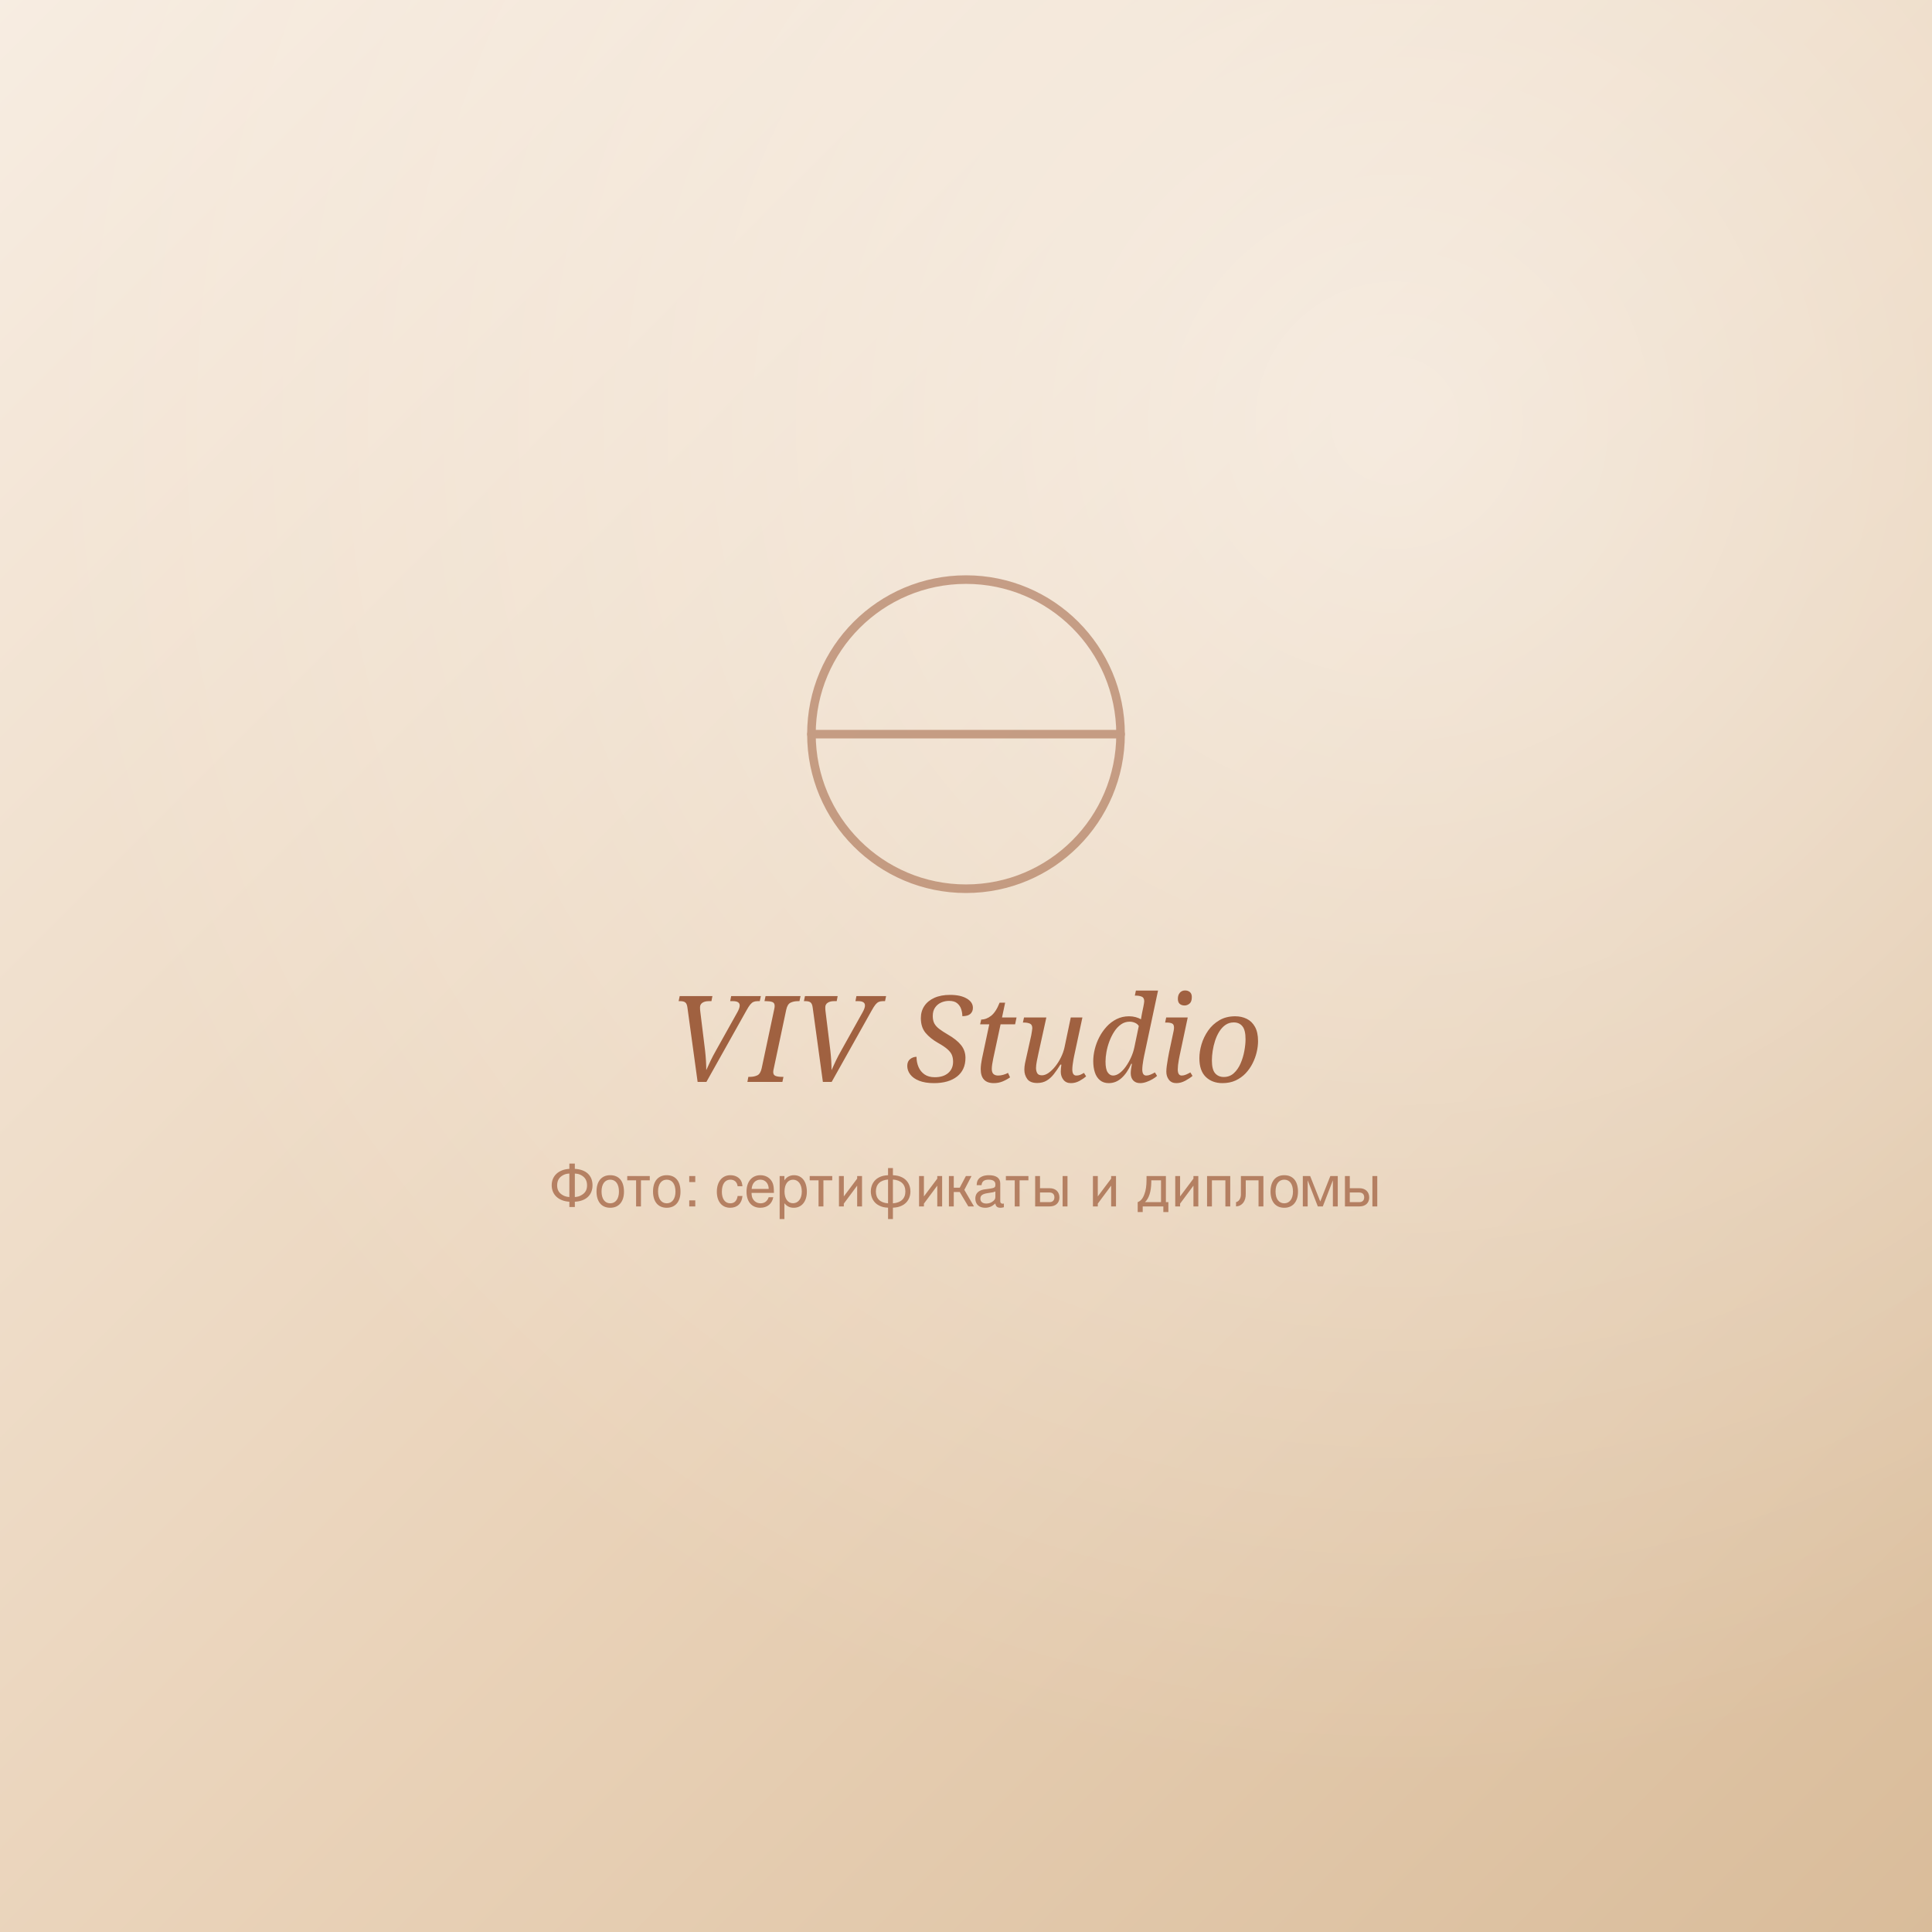
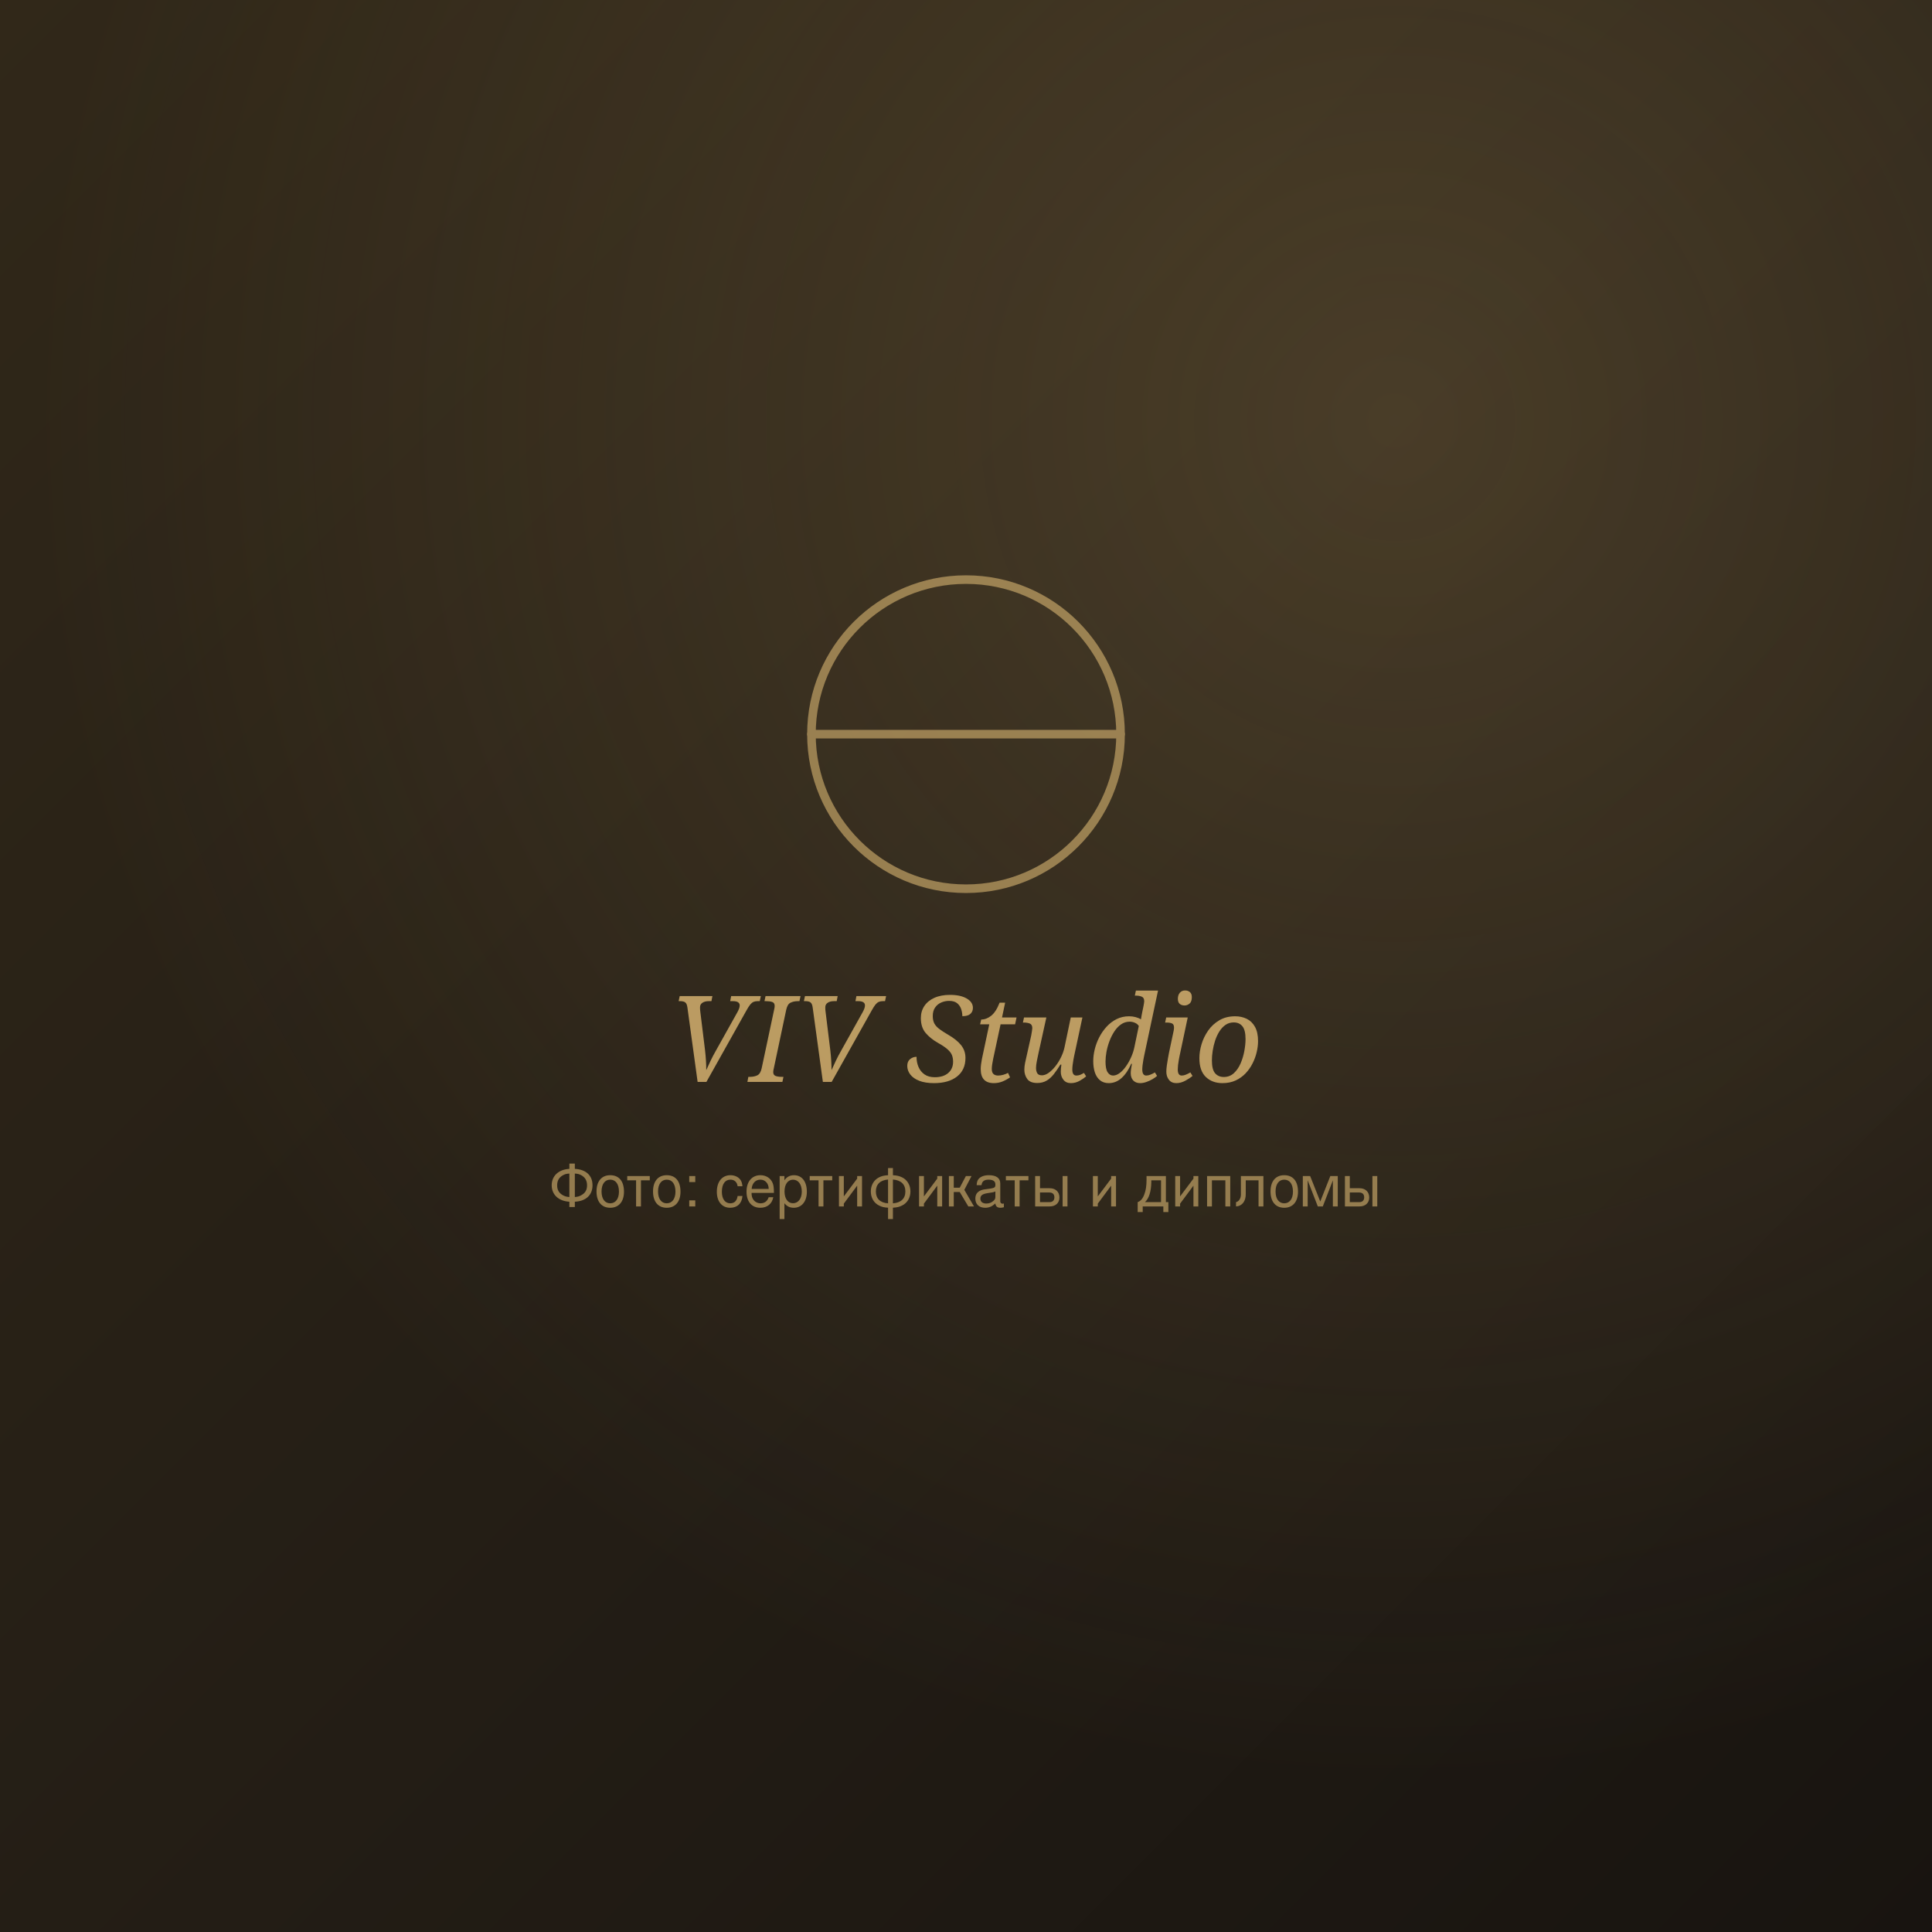
<svg xmlns="http://www.w3.org/2000/svg" viewBox="0 0 900 900" width="900" height="900" role="img">
  <defs>
    <linearGradient id="g" x1="0" y1="0" x2="1" y2="1">
-       <stop offset="0" stop-color="#F7EDE2" />
-       <stop offset=".55" stop-color="#E9D2B8" />
-       <stop offset="1" stop-color="#D9BC9A" />
+       <stop offset="0" stop-color="#312819" />
+       <stop offset=".55" stop-color="#231D15" />
+       <stop offset="1" stop-color="#181410" />
    </linearGradient>
    <radialGradient id="s" cx=".72" cy=".22" r=".7">
-       <stop offset="0" stop-color="#FFFFFF" stop-opacity=".5" />
-       <stop offset="1" stop-color="#FFFFFF" stop-opacity="0" />
+       <stop offset="0" stop-color="#D9B571" stop-opacity=".2" />
+       <stop offset="1" stop-color="#D9B571" stop-opacity="0" />
    </radialGradient>
  </defs>
  <rect width="900" height="900" fill="url(#g)" />
  <rect width="900" height="900" fill="url(#s)" />
-   <g opacity=".45" fill="none" stroke="#8F4522" stroke-width="4.0">
+   <g opacity=".6" fill="none" stroke="#D9B571" stroke-width="4.0">
    <circle cx="450.0" cy="342" r="72" />
    <path d="M378 342 l144 0" stroke-linecap="round" />
  </g>
-   <text x="50%" y="504" text-anchor="middle" font-family="Georgia,serif" font-style="italic" font-size="56" fill="#8F4522" opacity=".82">VIV Studio</text>
-   <text x="50%" y="562" text-anchor="middle" font-family="Helvetica,Arial,sans-serif" font-size="27" fill="#8F4522" opacity=".6">Фото: сертификаты и дипломы</text>
+   <text x="50%" y="504" text-anchor="middle" font-family="Georgia,serif" font-style="italic" font-size="56" fill="#D9B571" opacity=".82">VIV Studio</text>
+   <text x="50%" y="562" text-anchor="middle" font-family="Helvetica,Arial,sans-serif" font-size="27" fill="#D9B571" opacity=".6">Фото: сертификаты и дипломы</text>
</svg>
